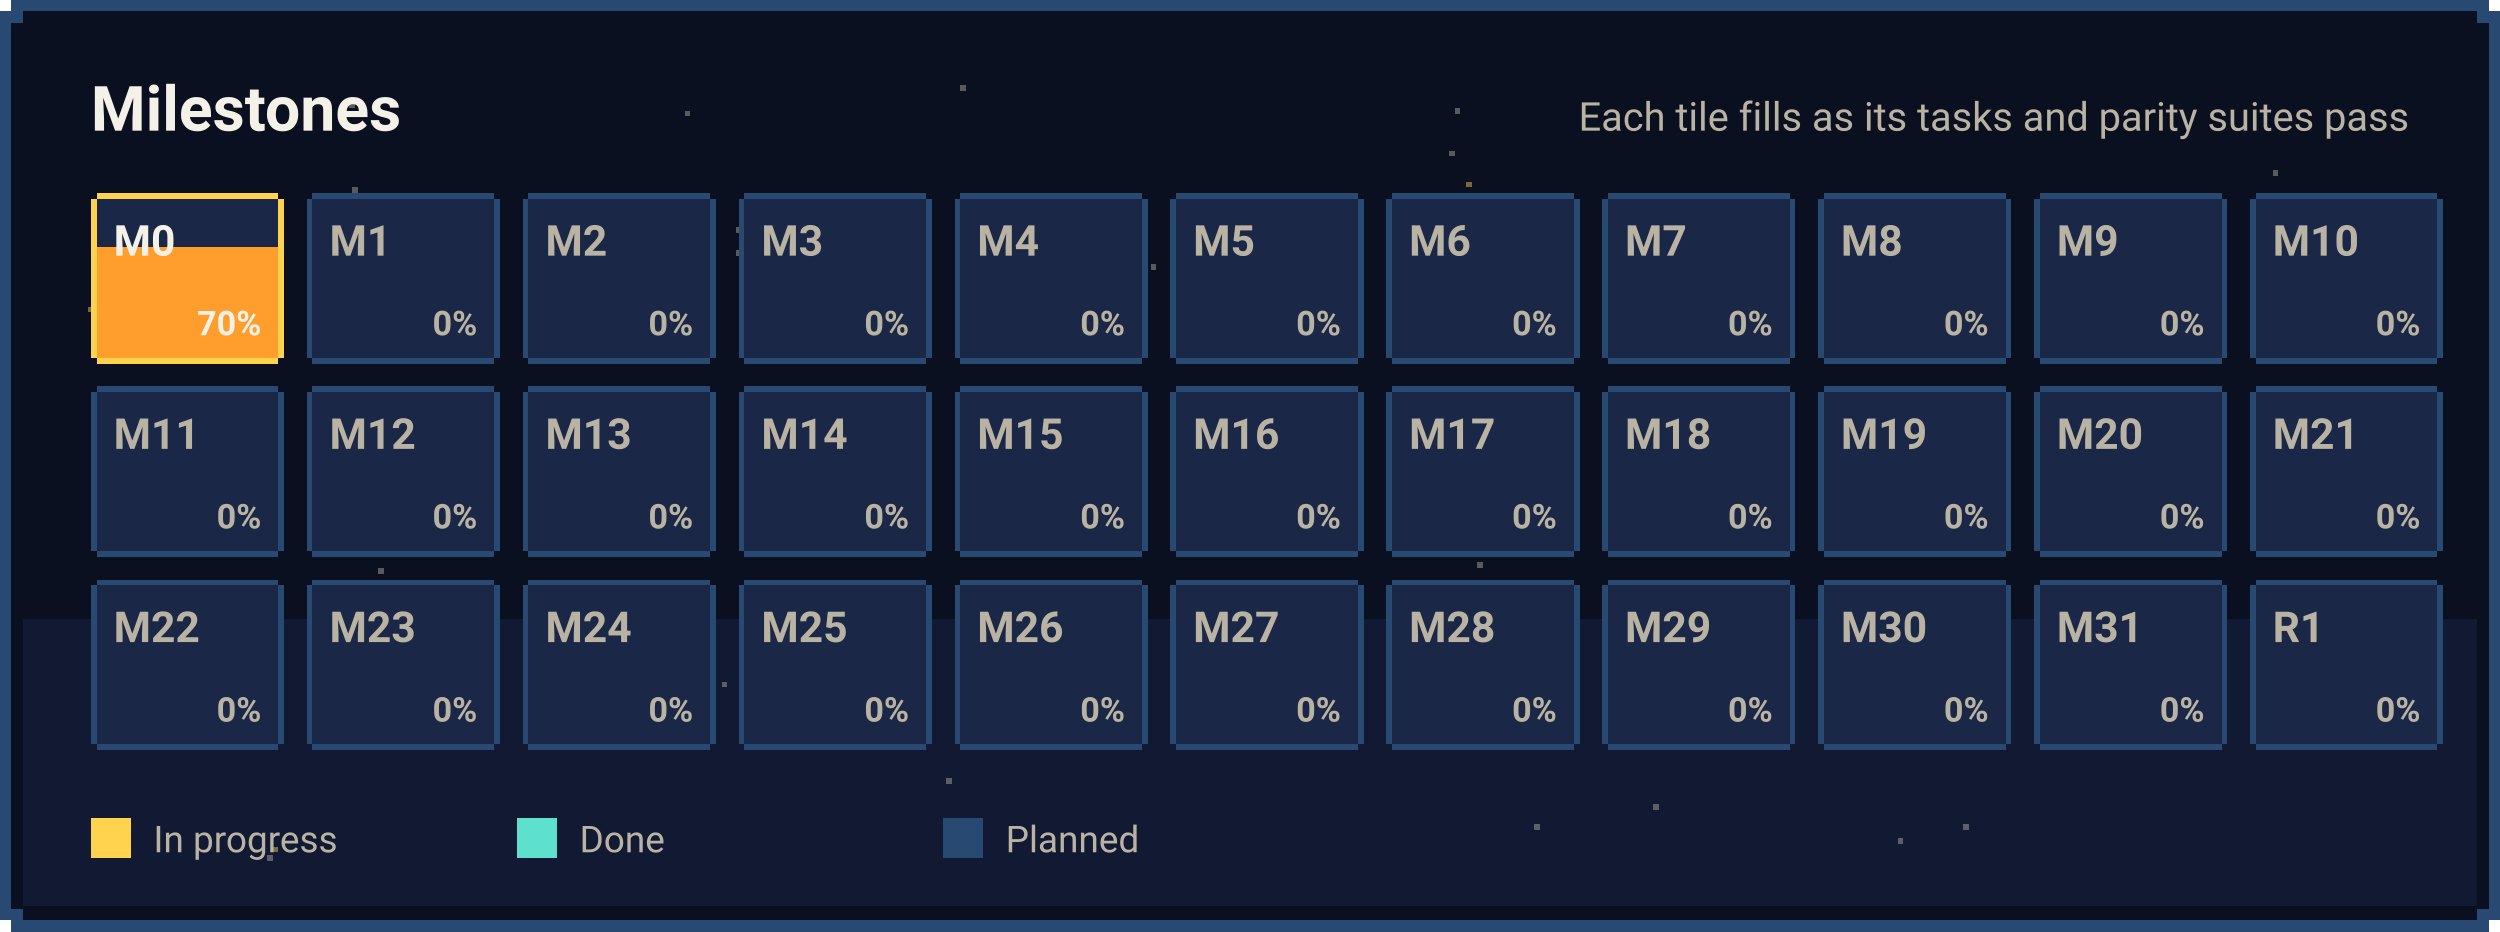
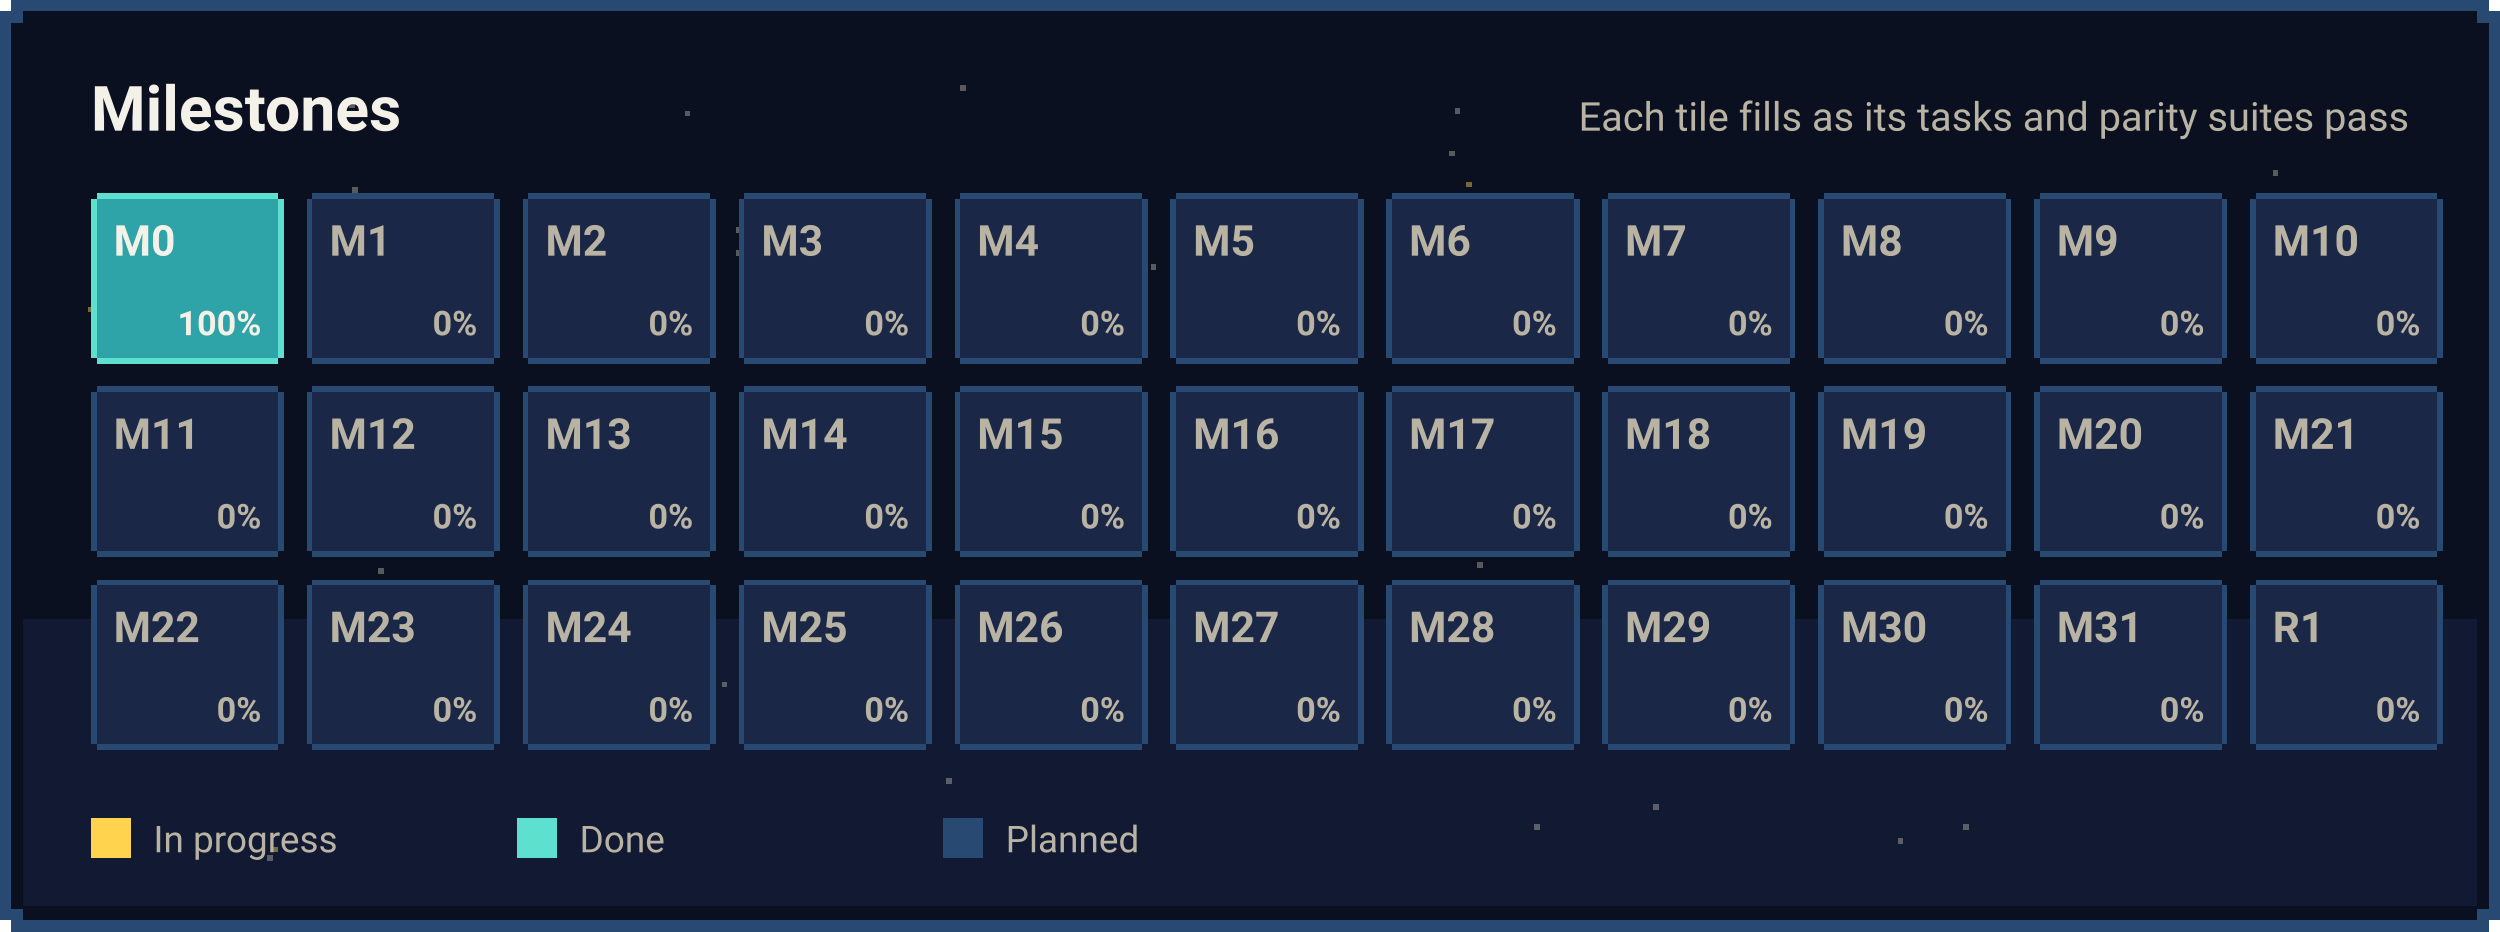
<svg xmlns="http://www.w3.org/2000/svg" width="880" height="328" viewBox="0 0 880 328" shape-rendering="crispEdges">
  <rect x="4" y="0" width="872" height="328" fill="#284A72" />
  <rect x="0" y="4" width="880" height="320" fill="#284A72" />
  <rect x="8" y="4" width="864" height="320" fill="#0B1020" />
  <rect x="4" y="8" width="872" height="312" fill="#0B1020" />
  <rect x="8" y="218" width="864" height="101" fill="#121A33" />
  <rect x="76" y="99" width="2" height="2" fill="#B9B3A3" opacity="0.45" />
  <rect x="607" y="159" width="2" height="2" fill="#FFD34D" opacity="0.45" />
  <rect x="478" y="148" width="2" height="2" fill="#B9B3A3" opacity="0.45" />
  <rect x="609" y="250" width="2" height="2" fill="#B9B3A3" opacity="0.45" />
  <rect x="93" y="138" width="2" height="2" fill="#B9B3A3" opacity="0.45" />
  <rect x="762" y="179" width="2" height="2" fill="#B9B3A3" opacity="0.45" />
  <rect x="133" y="200" width="2" height="2" fill="#B9B3A3" opacity="0.45" />
  <rect x="535" y="238" width="2" height="2" fill="#FFD34D" opacity="0.45" />
  <rect x="691" y="290" width="2" height="2" fill="#B9B3A3" opacity="0.45" />
  <rect x="259" y="80" width="2" height="2" fill="#B9B3A3" opacity="0.45" />
  <rect x="250" y="156" width="2" height="2" fill="#B9B3A3" opacity="0.45" />
  <rect x="90" y="252" width="2" height="2" fill="#B9B3A3" opacity="0.45" />
  <rect x="582" y="283" width="2" height="2" fill="#B9B3A3" opacity="0.45" />
  <rect x="512" y="38" width="2" height="2" fill="#B9B3A3" opacity="0.45" />
  <rect x="540" y="290" width="2" height="2" fill="#B9B3A3" opacity="0.45" />
  <rect x="434" y="179" width="2" height="2" fill="#B9B3A3" opacity="0.45" />
  <rect x="510" y="53" width="2" height="2" fill="#B9B3A3" opacity="0.45" />
  <rect x="242" y="166" width="2" height="2" fill="#B9B3A3" opacity="0.45" />
  <rect x="154" y="120" width="2" height="2" fill="#B9B3A3" opacity="0.45" />
  <rect x="599" y="211" width="2" height="2" fill="#B9B3A3" opacity="0.45" />
  <rect x="516" y="64" width="2" height="2" fill="#FFD34D" opacity="0.45" />
  <rect x="338" y="30" width="2" height="2" fill="#B9B3A3" opacity="0.45" />
  <rect x="254" y="240" width="2" height="2" fill="#B9B3A3" opacity="0.45" />
  <rect x="800" y="60" width="2" height="2" fill="#B9B3A3" opacity="0.45" />
  <rect x="238" y="172" width="2" height="2" fill="#B9B3A3" opacity="0.45" />
  <rect x="318" y="191" width="2" height="2" fill="#FFD34D" opacity="0.45" />
  <rect x="231" y="152" width="2" height="2" fill="#B9B3A3" opacity="0.45" />
  <rect x="687" y="77" width="2" height="2" fill="#B9B3A3" opacity="0.45" />
  <rect x="429" y="217" width="2" height="2" fill="#FFD34D" opacity="0.45" />
  <rect x="96" y="298" width="2" height="2" fill="#FFD34D" opacity="0.45" />
  <rect x="124" y="66" width="2" height="2" fill="#B9B3A3" opacity="0.45" />
  <rect x="259" y="88" width="2" height="2" fill="#B9B3A3" opacity="0.45" />
  <rect x="241" y="39" width="2" height="2" fill="#B9B3A3" opacity="0.45" />
  <rect x="94" y="301" width="2" height="2" fill="#B9B3A3" opacity="0.45" />
  <rect x="31" y="108" width="2" height="2" fill="#FFD34D" opacity="0.45" />
  <rect x="532" y="204" width="2" height="2" fill="#B9B3A3" opacity="0.45" />
  <rect x="34" y="102" width="2" height="2" fill="#B9B3A3" opacity="0.45" />
  <rect x="794" y="169" width="2" height="2" fill="#FFD34D" opacity="0.45" />
  <rect x="687" y="168" width="2" height="2" fill="#B9B3A3" opacity="0.45" />
  <rect x="586" y="89" width="2" height="2" fill="#FFD34D" opacity="0.45" />
  <rect x="520" y="198" width="2" height="2" fill="#B9B3A3" opacity="0.45" />
  <rect x="218" y="222" width="2" height="2" fill="#B9B3A3" opacity="0.45" />
  <rect x="123" y="36" width="2" height="2" fill="#B9B3A3" opacity="0.45" />
  <rect x="117" y="254" width="2" height="2" fill="#FFD34D" opacity="0.45" />
  <rect x="668" y="295" width="2" height="2" fill="#B9B3A3" opacity="0.45" />
  <rect x="383" y="221" width="2" height="2" fill="#B9B3A3" opacity="0.45" />
  <rect x="333" y="274" width="2" height="2" fill="#B9B3A3" opacity="0.45" />
  <rect x="405" y="93" width="2" height="2" fill="#B9B3A3" opacity="0.45" />
  <text x="32" y="46" font-family="'Pixelify Sans', ui-sans-serif, system-ui, -apple-system, 'Segoe UI', Roboto, sans-serif" font-size="22" font-weight="700" fill="#F4F1E8" text-anchor="start">Milestones</text>
  <text x="848" y="46" font-family="'Pixelify Sans', ui-sans-serif, system-ui, -apple-system, 'Segoe UI', Roboto, sans-serif" font-size="14" font-weight="400" fill="#B9B3A3" text-anchor="end">Each tile fills as its tasks and parity suites pass</text>
-   <rect x="34" y="68" width="64" height="60" fill="#FFD34D" />
-   <rect x="32" y="70" width="68" height="56" fill="#FFD34D" />
-   <rect x="34" y="70" width="64" height="56" fill="#1B2747" />
-   <rect x="34" y="87" width="64" height="39" fill="#FF9E2C" />
+   <rect x="34" y="68" width="64" height="60" fill="#5EE0CF" />
+   <rect x="32" y="70" width="68" height="56" fill="#5EE0CF" />
+   <rect x="34" y="70" width="64" height="56" fill="#2EA3A8" />
  <text x="40" y="90" font-family="'Pixelify Sans', ui-sans-serif, system-ui, -apple-system, 'Segoe UI', Roboto, sans-serif" font-size="15" font-weight="700" fill="#F4F1E8" text-anchor="start">M0</text>
-   <text x="92" y="118" font-family="'Pixelify Sans', ui-sans-serif, system-ui, -apple-system, 'Segoe UI', Roboto, sans-serif" font-size="12" font-weight="600" fill="#F4F1E8" text-anchor="end">70%</text>
+   <text x="92" y="118" font-family="'Pixelify Sans', ui-sans-serif, system-ui, -apple-system, 'Segoe UI', Roboto, sans-serif" font-size="12" font-weight="600" fill="#F4F1E8" text-anchor="end">100%</text>
  <rect x="110" y="68" width="64" height="60" fill="#284A72" />
  <rect x="108" y="70" width="68" height="56" fill="#284A72" />
  <rect x="110" y="70" width="64" height="56" fill="#1B2747" />
  <text x="116" y="90" font-family="'Pixelify Sans', ui-sans-serif, system-ui, -apple-system, 'Segoe UI', Roboto, sans-serif" font-size="15" font-weight="700" fill="#B9B3A3" text-anchor="start">M1</text>
  <text x="168" y="118" font-family="'Pixelify Sans', ui-sans-serif, system-ui, -apple-system, 'Segoe UI', Roboto, sans-serif" font-size="12" font-weight="600" fill="#B9B3A3" text-anchor="end">0%</text>
  <rect x="186" y="68" width="64" height="60" fill="#284A72" />
  <rect x="184" y="70" width="68" height="56" fill="#284A72" />
  <rect x="186" y="70" width="64" height="56" fill="#1B2747" />
  <text x="192" y="90" font-family="'Pixelify Sans', ui-sans-serif, system-ui, -apple-system, 'Segoe UI', Roboto, sans-serif" font-size="15" font-weight="700" fill="#B9B3A3" text-anchor="start">M2</text>
  <text x="244" y="118" font-family="'Pixelify Sans', ui-sans-serif, system-ui, -apple-system, 'Segoe UI', Roboto, sans-serif" font-size="12" font-weight="600" fill="#B9B3A3" text-anchor="end">0%</text>
  <rect x="262" y="68" width="64" height="60" fill="#284A72" />
  <rect x="260" y="70" width="68" height="56" fill="#284A72" />
  <rect x="262" y="70" width="64" height="56" fill="#1B2747" />
  <text x="268" y="90" font-family="'Pixelify Sans', ui-sans-serif, system-ui, -apple-system, 'Segoe UI', Roboto, sans-serif" font-size="15" font-weight="700" fill="#B9B3A3" text-anchor="start">M3</text>
  <text x="320" y="118" font-family="'Pixelify Sans', ui-sans-serif, system-ui, -apple-system, 'Segoe UI', Roboto, sans-serif" font-size="12" font-weight="600" fill="#B9B3A3" text-anchor="end">0%</text>
  <rect x="338" y="68" width="64" height="60" fill="#284A72" />
  <rect x="336" y="70" width="68" height="56" fill="#284A72" />
  <rect x="338" y="70" width="64" height="56" fill="#1B2747" />
  <text x="344" y="90" font-family="'Pixelify Sans', ui-sans-serif, system-ui, -apple-system, 'Segoe UI', Roboto, sans-serif" font-size="15" font-weight="700" fill="#B9B3A3" text-anchor="start">M4</text>
  <text x="396" y="118" font-family="'Pixelify Sans', ui-sans-serif, system-ui, -apple-system, 'Segoe UI', Roboto, sans-serif" font-size="12" font-weight="600" fill="#B9B3A3" text-anchor="end">0%</text>
  <rect x="414" y="68" width="64" height="60" fill="#284A72" />
  <rect x="412" y="70" width="68" height="56" fill="#284A72" />
  <rect x="414" y="70" width="64" height="56" fill="#1B2747" />
  <text x="420" y="90" font-family="'Pixelify Sans', ui-sans-serif, system-ui, -apple-system, 'Segoe UI', Roboto, sans-serif" font-size="15" font-weight="700" fill="#B9B3A3" text-anchor="start">M5</text>
  <text x="472" y="118" font-family="'Pixelify Sans', ui-sans-serif, system-ui, -apple-system, 'Segoe UI', Roboto, sans-serif" font-size="12" font-weight="600" fill="#B9B3A3" text-anchor="end">0%</text>
  <rect x="490" y="68" width="64" height="60" fill="#284A72" />
  <rect x="488" y="70" width="68" height="56" fill="#284A72" />
  <rect x="490" y="70" width="64" height="56" fill="#1B2747" />
  <text x="496" y="90" font-family="'Pixelify Sans', ui-sans-serif, system-ui, -apple-system, 'Segoe UI', Roboto, sans-serif" font-size="15" font-weight="700" fill="#B9B3A3" text-anchor="start">M6</text>
  <text x="548" y="118" font-family="'Pixelify Sans', ui-sans-serif, system-ui, -apple-system, 'Segoe UI', Roboto, sans-serif" font-size="12" font-weight="600" fill="#B9B3A3" text-anchor="end">0%</text>
  <rect x="566" y="68" width="64" height="60" fill="#284A72" />
  <rect x="564" y="70" width="68" height="56" fill="#284A72" />
  <rect x="566" y="70" width="64" height="56" fill="#1B2747" />
  <text x="572" y="90" font-family="'Pixelify Sans', ui-sans-serif, system-ui, -apple-system, 'Segoe UI', Roboto, sans-serif" font-size="15" font-weight="700" fill="#B9B3A3" text-anchor="start">M7</text>
  <text x="624" y="118" font-family="'Pixelify Sans', ui-sans-serif, system-ui, -apple-system, 'Segoe UI', Roboto, sans-serif" font-size="12" font-weight="600" fill="#B9B3A3" text-anchor="end">0%</text>
  <rect x="642" y="68" width="64" height="60" fill="#284A72" />
  <rect x="640" y="70" width="68" height="56" fill="#284A72" />
  <rect x="642" y="70" width="64" height="56" fill="#1B2747" />
  <text x="648" y="90" font-family="'Pixelify Sans', ui-sans-serif, system-ui, -apple-system, 'Segoe UI', Roboto, sans-serif" font-size="15" font-weight="700" fill="#B9B3A3" text-anchor="start">M8</text>
  <text x="700" y="118" font-family="'Pixelify Sans', ui-sans-serif, system-ui, -apple-system, 'Segoe UI', Roboto, sans-serif" font-size="12" font-weight="600" fill="#B9B3A3" text-anchor="end">0%</text>
  <rect x="718" y="68" width="64" height="60" fill="#284A72" />
  <rect x="716" y="70" width="68" height="56" fill="#284A72" />
  <rect x="718" y="70" width="64" height="56" fill="#1B2747" />
  <text x="724" y="90" font-family="'Pixelify Sans', ui-sans-serif, system-ui, -apple-system, 'Segoe UI', Roboto, sans-serif" font-size="15" font-weight="700" fill="#B9B3A3" text-anchor="start">M9</text>
  <text x="776" y="118" font-family="'Pixelify Sans', ui-sans-serif, system-ui, -apple-system, 'Segoe UI', Roboto, sans-serif" font-size="12" font-weight="600" fill="#B9B3A3" text-anchor="end">0%</text>
  <rect x="794" y="68" width="64" height="60" fill="#284A72" />
  <rect x="792" y="70" width="68" height="56" fill="#284A72" />
  <rect x="794" y="70" width="64" height="56" fill="#1B2747" />
  <text x="800" y="90" font-family="'Pixelify Sans', ui-sans-serif, system-ui, -apple-system, 'Segoe UI', Roboto, sans-serif" font-size="15" font-weight="700" fill="#B9B3A3" text-anchor="start">M10</text>
  <text x="852" y="118" font-family="'Pixelify Sans', ui-sans-serif, system-ui, -apple-system, 'Segoe UI', Roboto, sans-serif" font-size="12" font-weight="600" fill="#B9B3A3" text-anchor="end">0%</text>
  <rect x="34" y="136" width="64" height="60" fill="#284A72" />
  <rect x="32" y="138" width="68" height="56" fill="#284A72" />
  <rect x="34" y="138" width="64" height="56" fill="#1B2747" />
  <text x="40" y="158" font-family="'Pixelify Sans', ui-sans-serif, system-ui, -apple-system, 'Segoe UI', Roboto, sans-serif" font-size="15" font-weight="700" fill="#B9B3A3" text-anchor="start">M11</text>
  <text x="92" y="186" font-family="'Pixelify Sans', ui-sans-serif, system-ui, -apple-system, 'Segoe UI', Roboto, sans-serif" font-size="12" font-weight="600" fill="#B9B3A3" text-anchor="end">0%</text>
  <rect x="110" y="136" width="64" height="60" fill="#284A72" />
  <rect x="108" y="138" width="68" height="56" fill="#284A72" />
  <rect x="110" y="138" width="64" height="56" fill="#1B2747" />
  <text x="116" y="158" font-family="'Pixelify Sans', ui-sans-serif, system-ui, -apple-system, 'Segoe UI', Roboto, sans-serif" font-size="15" font-weight="700" fill="#B9B3A3" text-anchor="start">M12</text>
  <text x="168" y="186" font-family="'Pixelify Sans', ui-sans-serif, system-ui, -apple-system, 'Segoe UI', Roboto, sans-serif" font-size="12" font-weight="600" fill="#B9B3A3" text-anchor="end">0%</text>
  <rect x="186" y="136" width="64" height="60" fill="#284A72" />
  <rect x="184" y="138" width="68" height="56" fill="#284A72" />
  <rect x="186" y="138" width="64" height="56" fill="#1B2747" />
  <text x="192" y="158" font-family="'Pixelify Sans', ui-sans-serif, system-ui, -apple-system, 'Segoe UI', Roboto, sans-serif" font-size="15" font-weight="700" fill="#B9B3A3" text-anchor="start">M13</text>
  <text x="244" y="186" font-family="'Pixelify Sans', ui-sans-serif, system-ui, -apple-system, 'Segoe UI', Roboto, sans-serif" font-size="12" font-weight="600" fill="#B9B3A3" text-anchor="end">0%</text>
  <rect x="262" y="136" width="64" height="60" fill="#284A72" />
  <rect x="260" y="138" width="68" height="56" fill="#284A72" />
  <rect x="262" y="138" width="64" height="56" fill="#1B2747" />
  <text x="268" y="158" font-family="'Pixelify Sans', ui-sans-serif, system-ui, -apple-system, 'Segoe UI', Roboto, sans-serif" font-size="15" font-weight="700" fill="#B9B3A3" text-anchor="start">M14</text>
  <text x="320" y="186" font-family="'Pixelify Sans', ui-sans-serif, system-ui, -apple-system, 'Segoe UI', Roboto, sans-serif" font-size="12" font-weight="600" fill="#B9B3A3" text-anchor="end">0%</text>
  <rect x="338" y="136" width="64" height="60" fill="#284A72" />
  <rect x="336" y="138" width="68" height="56" fill="#284A72" />
  <rect x="338" y="138" width="64" height="56" fill="#1B2747" />
  <text x="344" y="158" font-family="'Pixelify Sans', ui-sans-serif, system-ui, -apple-system, 'Segoe UI', Roboto, sans-serif" font-size="15" font-weight="700" fill="#B9B3A3" text-anchor="start">M15</text>
  <text x="396" y="186" font-family="'Pixelify Sans', ui-sans-serif, system-ui, -apple-system, 'Segoe UI', Roboto, sans-serif" font-size="12" font-weight="600" fill="#B9B3A3" text-anchor="end">0%</text>
  <rect x="414" y="136" width="64" height="60" fill="#284A72" />
  <rect x="412" y="138" width="68" height="56" fill="#284A72" />
  <rect x="414" y="138" width="64" height="56" fill="#1B2747" />
  <text x="420" y="158" font-family="'Pixelify Sans', ui-sans-serif, system-ui, -apple-system, 'Segoe UI', Roboto, sans-serif" font-size="15" font-weight="700" fill="#B9B3A3" text-anchor="start">M16</text>
  <text x="472" y="186" font-family="'Pixelify Sans', ui-sans-serif, system-ui, -apple-system, 'Segoe UI', Roboto, sans-serif" font-size="12" font-weight="600" fill="#B9B3A3" text-anchor="end">0%</text>
  <rect x="490" y="136" width="64" height="60" fill="#284A72" />
  <rect x="488" y="138" width="68" height="56" fill="#284A72" />
  <rect x="490" y="138" width="64" height="56" fill="#1B2747" />
  <text x="496" y="158" font-family="'Pixelify Sans', ui-sans-serif, system-ui, -apple-system, 'Segoe UI', Roboto, sans-serif" font-size="15" font-weight="700" fill="#B9B3A3" text-anchor="start">M17</text>
  <text x="548" y="186" font-family="'Pixelify Sans', ui-sans-serif, system-ui, -apple-system, 'Segoe UI', Roboto, sans-serif" font-size="12" font-weight="600" fill="#B9B3A3" text-anchor="end">0%</text>
  <rect x="566" y="136" width="64" height="60" fill="#284A72" />
  <rect x="564" y="138" width="68" height="56" fill="#284A72" />
  <rect x="566" y="138" width="64" height="56" fill="#1B2747" />
  <text x="572" y="158" font-family="'Pixelify Sans', ui-sans-serif, system-ui, -apple-system, 'Segoe UI', Roboto, sans-serif" font-size="15" font-weight="700" fill="#B9B3A3" text-anchor="start">M18</text>
  <text x="624" y="186" font-family="'Pixelify Sans', ui-sans-serif, system-ui, -apple-system, 'Segoe UI', Roboto, sans-serif" font-size="12" font-weight="600" fill="#B9B3A3" text-anchor="end">0%</text>
  <rect x="642" y="136" width="64" height="60" fill="#284A72" />
  <rect x="640" y="138" width="68" height="56" fill="#284A72" />
  <rect x="642" y="138" width="64" height="56" fill="#1B2747" />
  <text x="648" y="158" font-family="'Pixelify Sans', ui-sans-serif, system-ui, -apple-system, 'Segoe UI', Roboto, sans-serif" font-size="15" font-weight="700" fill="#B9B3A3" text-anchor="start">M19</text>
  <text x="700" y="186" font-family="'Pixelify Sans', ui-sans-serif, system-ui, -apple-system, 'Segoe UI', Roboto, sans-serif" font-size="12" font-weight="600" fill="#B9B3A3" text-anchor="end">0%</text>
  <rect x="718" y="136" width="64" height="60" fill="#284A72" />
  <rect x="716" y="138" width="68" height="56" fill="#284A72" />
  <rect x="718" y="138" width="64" height="56" fill="#1B2747" />
  <text x="724" y="158" font-family="'Pixelify Sans', ui-sans-serif, system-ui, -apple-system, 'Segoe UI', Roboto, sans-serif" font-size="15" font-weight="700" fill="#B9B3A3" text-anchor="start">M20</text>
  <text x="776" y="186" font-family="'Pixelify Sans', ui-sans-serif, system-ui, -apple-system, 'Segoe UI', Roboto, sans-serif" font-size="12" font-weight="600" fill="#B9B3A3" text-anchor="end">0%</text>
  <rect x="794" y="136" width="64" height="60" fill="#284A72" />
  <rect x="792" y="138" width="68" height="56" fill="#284A72" />
  <rect x="794" y="138" width="64" height="56" fill="#1B2747" />
  <text x="800" y="158" font-family="'Pixelify Sans', ui-sans-serif, system-ui, -apple-system, 'Segoe UI', Roboto, sans-serif" font-size="15" font-weight="700" fill="#B9B3A3" text-anchor="start">M21</text>
  <text x="852" y="186" font-family="'Pixelify Sans', ui-sans-serif, system-ui, -apple-system, 'Segoe UI', Roboto, sans-serif" font-size="12" font-weight="600" fill="#B9B3A3" text-anchor="end">0%</text>
  <rect x="34" y="204" width="64" height="60" fill="#284A72" />
  <rect x="32" y="206" width="68" height="56" fill="#284A72" />
  <rect x="34" y="206" width="64" height="56" fill="#1B2747" />
  <text x="40" y="226" font-family="'Pixelify Sans', ui-sans-serif, system-ui, -apple-system, 'Segoe UI', Roboto, sans-serif" font-size="15" font-weight="700" fill="#B9B3A3" text-anchor="start">M22</text>
  <text x="92" y="254" font-family="'Pixelify Sans', ui-sans-serif, system-ui, -apple-system, 'Segoe UI', Roboto, sans-serif" font-size="12" font-weight="600" fill="#B9B3A3" text-anchor="end">0%</text>
  <rect x="110" y="204" width="64" height="60" fill="#284A72" />
  <rect x="108" y="206" width="68" height="56" fill="#284A72" />
  <rect x="110" y="206" width="64" height="56" fill="#1B2747" />
  <text x="116" y="226" font-family="'Pixelify Sans', ui-sans-serif, system-ui, -apple-system, 'Segoe UI', Roboto, sans-serif" font-size="15" font-weight="700" fill="#B9B3A3" text-anchor="start">M23</text>
  <text x="168" y="254" font-family="'Pixelify Sans', ui-sans-serif, system-ui, -apple-system, 'Segoe UI', Roboto, sans-serif" font-size="12" font-weight="600" fill="#B9B3A3" text-anchor="end">0%</text>
  <rect x="186" y="204" width="64" height="60" fill="#284A72" />
  <rect x="184" y="206" width="68" height="56" fill="#284A72" />
  <rect x="186" y="206" width="64" height="56" fill="#1B2747" />
  <text x="192" y="226" font-family="'Pixelify Sans', ui-sans-serif, system-ui, -apple-system, 'Segoe UI', Roboto, sans-serif" font-size="15" font-weight="700" fill="#B9B3A3" text-anchor="start">M24</text>
  <text x="244" y="254" font-family="'Pixelify Sans', ui-sans-serif, system-ui, -apple-system, 'Segoe UI', Roboto, sans-serif" font-size="12" font-weight="600" fill="#B9B3A3" text-anchor="end">0%</text>
  <rect x="262" y="204" width="64" height="60" fill="#284A72" />
  <rect x="260" y="206" width="68" height="56" fill="#284A72" />
  <rect x="262" y="206" width="64" height="56" fill="#1B2747" />
  <text x="268" y="226" font-family="'Pixelify Sans', ui-sans-serif, system-ui, -apple-system, 'Segoe UI', Roboto, sans-serif" font-size="15" font-weight="700" fill="#B9B3A3" text-anchor="start">M25</text>
  <text x="320" y="254" font-family="'Pixelify Sans', ui-sans-serif, system-ui, -apple-system, 'Segoe UI', Roboto, sans-serif" font-size="12" font-weight="600" fill="#B9B3A3" text-anchor="end">0%</text>
  <rect x="338" y="204" width="64" height="60" fill="#284A72" />
  <rect x="336" y="206" width="68" height="56" fill="#284A72" />
  <rect x="338" y="206" width="64" height="56" fill="#1B2747" />
  <text x="344" y="226" font-family="'Pixelify Sans', ui-sans-serif, system-ui, -apple-system, 'Segoe UI', Roboto, sans-serif" font-size="15" font-weight="700" fill="#B9B3A3" text-anchor="start">M26</text>
  <text x="396" y="254" font-family="'Pixelify Sans', ui-sans-serif, system-ui, -apple-system, 'Segoe UI', Roboto, sans-serif" font-size="12" font-weight="600" fill="#B9B3A3" text-anchor="end">0%</text>
  <rect x="414" y="204" width="64" height="60" fill="#284A72" />
  <rect x="412" y="206" width="68" height="56" fill="#284A72" />
  <rect x="414" y="206" width="64" height="56" fill="#1B2747" />
  <text x="420" y="226" font-family="'Pixelify Sans', ui-sans-serif, system-ui, -apple-system, 'Segoe UI', Roboto, sans-serif" font-size="15" font-weight="700" fill="#B9B3A3" text-anchor="start">M27</text>
  <text x="472" y="254" font-family="'Pixelify Sans', ui-sans-serif, system-ui, -apple-system, 'Segoe UI', Roboto, sans-serif" font-size="12" font-weight="600" fill="#B9B3A3" text-anchor="end">0%</text>
  <rect x="490" y="204" width="64" height="60" fill="#284A72" />
  <rect x="488" y="206" width="68" height="56" fill="#284A72" />
  <rect x="490" y="206" width="64" height="56" fill="#1B2747" />
  <text x="496" y="226" font-family="'Pixelify Sans', ui-sans-serif, system-ui, -apple-system, 'Segoe UI', Roboto, sans-serif" font-size="15" font-weight="700" fill="#B9B3A3" text-anchor="start">M28</text>
  <text x="548" y="254" font-family="'Pixelify Sans', ui-sans-serif, system-ui, -apple-system, 'Segoe UI', Roboto, sans-serif" font-size="12" font-weight="600" fill="#B9B3A3" text-anchor="end">0%</text>
  <rect x="566" y="204" width="64" height="60" fill="#284A72" />
  <rect x="564" y="206" width="68" height="56" fill="#284A72" />
  <rect x="566" y="206" width="64" height="56" fill="#1B2747" />
  <text x="572" y="226" font-family="'Pixelify Sans', ui-sans-serif, system-ui, -apple-system, 'Segoe UI', Roboto, sans-serif" font-size="15" font-weight="700" fill="#B9B3A3" text-anchor="start">M29</text>
  <text x="624" y="254" font-family="'Pixelify Sans', ui-sans-serif, system-ui, -apple-system, 'Segoe UI', Roboto, sans-serif" font-size="12" font-weight="600" fill="#B9B3A3" text-anchor="end">0%</text>
  <rect x="642" y="204" width="64" height="60" fill="#284A72" />
  <rect x="640" y="206" width="68" height="56" fill="#284A72" />
  <rect x="642" y="206" width="64" height="56" fill="#1B2747" />
  <text x="648" y="226" font-family="'Pixelify Sans', ui-sans-serif, system-ui, -apple-system, 'Segoe UI', Roboto, sans-serif" font-size="15" font-weight="700" fill="#B9B3A3" text-anchor="start">M30</text>
  <text x="700" y="254" font-family="'Pixelify Sans', ui-sans-serif, system-ui, -apple-system, 'Segoe UI', Roboto, sans-serif" font-size="12" font-weight="600" fill="#B9B3A3" text-anchor="end">0%</text>
  <rect x="718" y="204" width="64" height="60" fill="#284A72" />
  <rect x="716" y="206" width="68" height="56" fill="#284A72" />
  <rect x="718" y="206" width="64" height="56" fill="#1B2747" />
  <text x="724" y="226" font-family="'Pixelify Sans', ui-sans-serif, system-ui, -apple-system, 'Segoe UI', Roboto, sans-serif" font-size="15" font-weight="700" fill="#B9B3A3" text-anchor="start">M31</text>
  <text x="776" y="254" font-family="'Pixelify Sans', ui-sans-serif, system-ui, -apple-system, 'Segoe UI', Roboto, sans-serif" font-size="12" font-weight="600" fill="#B9B3A3" text-anchor="end">0%</text>
  <rect x="794" y="204" width="64" height="60" fill="#284A72" />
  <rect x="792" y="206" width="68" height="56" fill="#284A72" />
  <rect x="794" y="206" width="64" height="56" fill="#1B2747" />
  <text x="800" y="226" font-family="'Pixelify Sans', ui-sans-serif, system-ui, -apple-system, 'Segoe UI', Roboto, sans-serif" font-size="15" font-weight="700" fill="#B9B3A3" text-anchor="start">R1</text>
  <text x="852" y="254" font-family="'Pixelify Sans', ui-sans-serif, system-ui, -apple-system, 'Segoe UI', Roboto, sans-serif" font-size="12" font-weight="600" fill="#B9B3A3" text-anchor="end">0%</text>
  <rect x="32" y="288" width="14" height="14" fill="#FFD34D" />
  <text x="54" y="300" font-family="'Pixelify Sans', ui-sans-serif, system-ui, -apple-system, 'Segoe UI', Roboto, sans-serif" font-size="13" font-weight="400" fill="#B9B3A3" text-anchor="start">In progress</text>
  <rect x="182" y="288" width="14" height="14" fill="#5EE0CF" />
  <text x="204" y="300" font-family="'Pixelify Sans', ui-sans-serif, system-ui, -apple-system, 'Segoe UI', Roboto, sans-serif" font-size="13" font-weight="400" fill="#B9B3A3" text-anchor="start">Done</text>
  <rect x="332" y="288" width="14" height="14" fill="#284A72" />
  <text x="354" y="300" font-family="'Pixelify Sans', ui-sans-serif, system-ui, -apple-system, 'Segoe UI', Roboto, sans-serif" font-size="13" font-weight="400" fill="#B9B3A3" text-anchor="start">Planned</text>
</svg>
